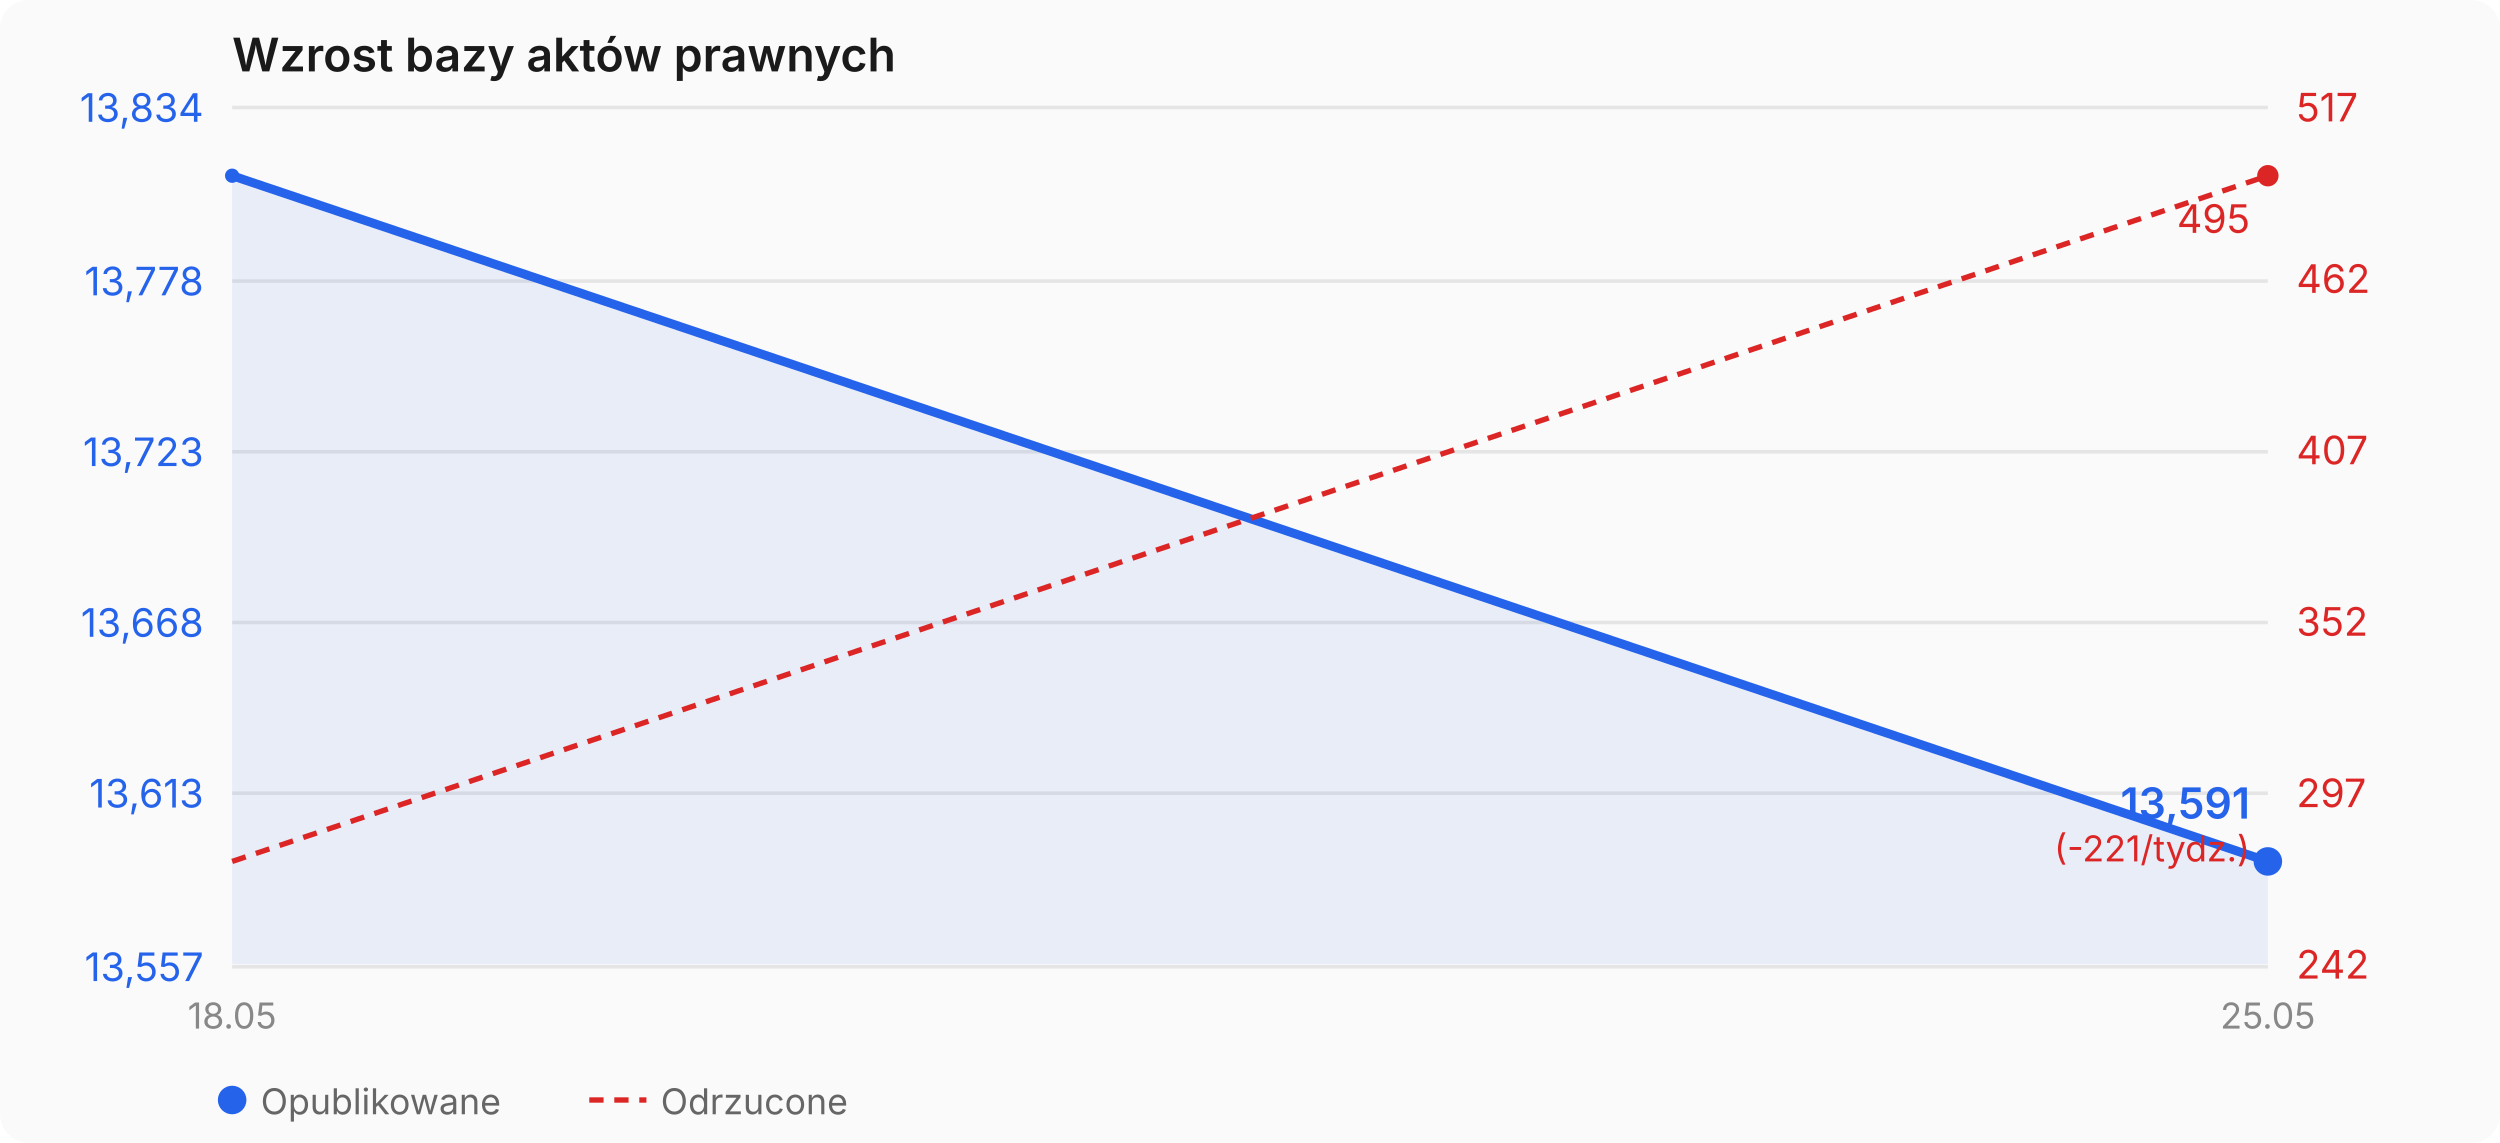
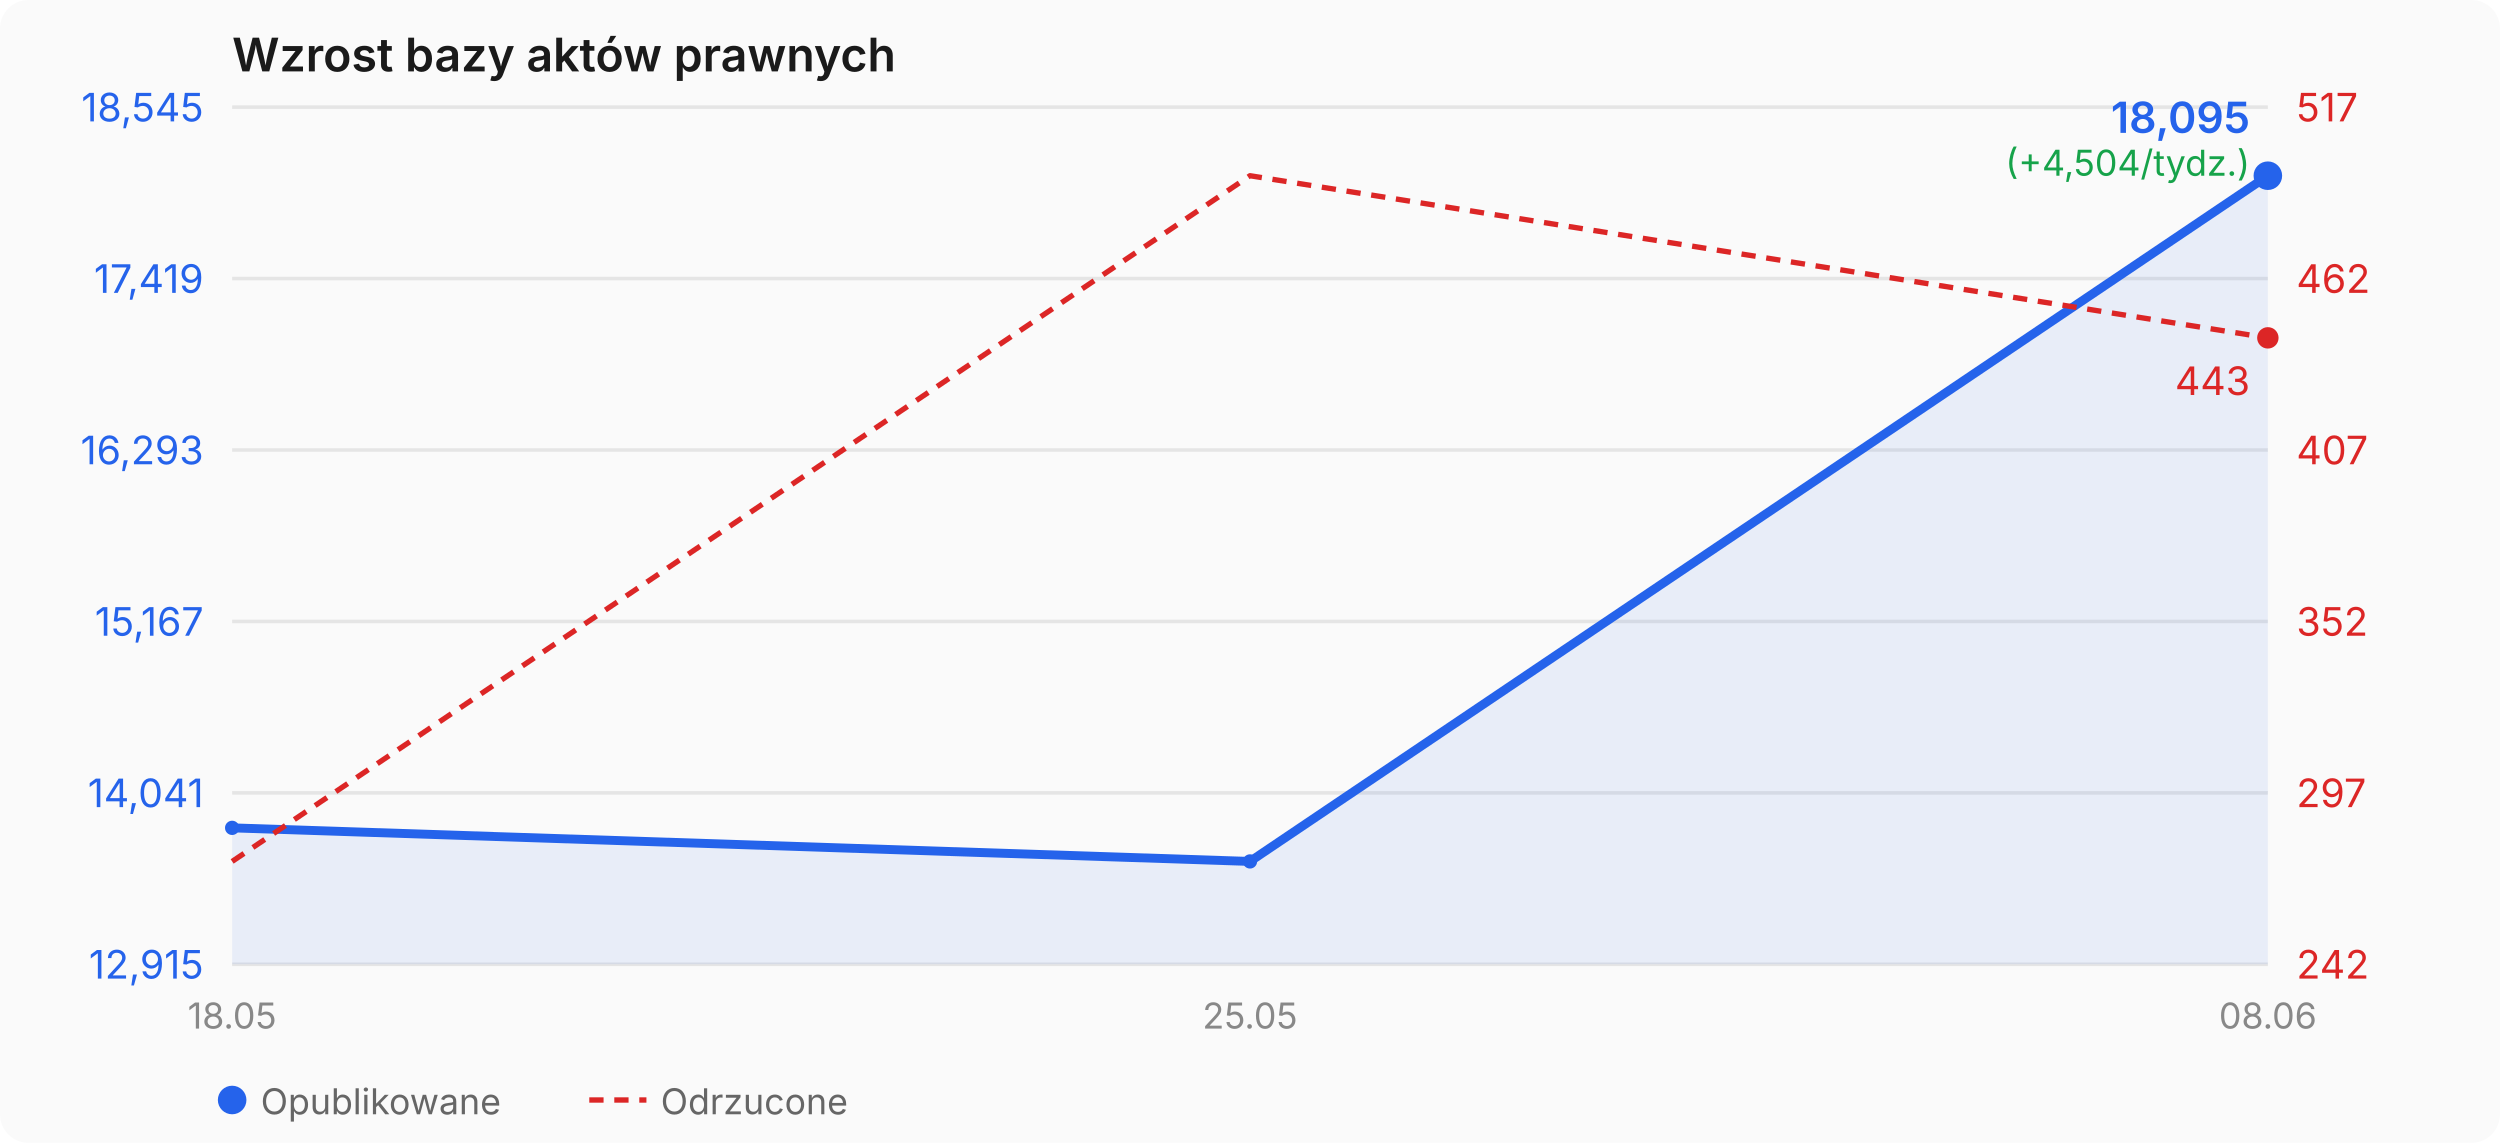
<svg xmlns="http://www.w3.org/2000/svg" viewBox="0 0 700 320" font-family="system-ui, -apple-system, sans-serif">
  <rect width="700" height="320" fill="#fafafa" rx="8" />
  <text x="65" y="20" font-size="13" font-weight="600" fill="#1a1a1a">Wzrost bazy aktów prawnych</text>
-   <line x1="65" y1="270.7" x2="635" y2="270.7" stroke="#e5e5e5" stroke-width="1" />
-   <line x1="65" y1="222.1" x2="635" y2="222.1" stroke="#e5e5e5" stroke-width="1" />
-   <line x1="65" y1="174.3" x2="635" y2="174.3" stroke="#e5e5e5" stroke-width="1" />
-   <line x1="65" y1="126.5" x2="635" y2="126.5" stroke="#e5e5e5" stroke-width="1" />
-   <line x1="65" y1="78.7" x2="635" y2="78.7" stroke="#e5e5e5" stroke-width="1" />
-   <line x1="65" y1="30.1" x2="635" y2="30.1" stroke="#e5e5e5" stroke-width="1" />
-   <text x="57" y="274.7" text-anchor="end" font-size="11" fill="#2563eb">13,557</text>
-   <text x="57" y="226.1" text-anchor="end" font-size="11" fill="#2563eb">13,613</text>
-   <text x="57" y="178.3" text-anchor="end" font-size="11" fill="#2563eb">13,668</text>
-   <text x="57" y="130.5" text-anchor="end" font-size="11" fill="#2563eb">13,723</text>
-   <text x="57" y="82.7" text-anchor="end" font-size="11" fill="#2563eb">13,778</text>
-   <text x="57" y="34.1" text-anchor="end" font-size="11" fill="#2563eb">13,834</text>
+   <line x1="65" y1="270.0" x2="635" y2="270.0" stroke="#e5e5e5" stroke-width="1" />
+   <line x1="65" y1="222.0" x2="635" y2="222.0" stroke="#e5e5e5" stroke-width="1" />
+   <line x1="65" y1="174.0" x2="635" y2="174.0" stroke="#e5e5e5" stroke-width="1" />
+   <line x1="65" y1="126.0" x2="635" y2="126.0" stroke="#e5e5e5" stroke-width="1" />
+   <line x1="65" y1="78.0" x2="635" y2="78.0" stroke="#e5e5e5" stroke-width="1" />
+   <line x1="65" y1="30.0" x2="635" y2="30.0" stroke="#e5e5e5" stroke-width="1" />
+   <text x="57" y="274.0" text-anchor="end" font-size="11" fill="#2563eb">12,915</text>
+   <text x="57" y="226.0" text-anchor="end" font-size="11" fill="#2563eb">14,041</text>
+   <text x="57" y="178.0" text-anchor="end" font-size="11" fill="#2563eb">15,167</text>
+   <text x="57" y="130.0" text-anchor="end" font-size="11" fill="#2563eb">16,293</text>
+   <text x="57" y="82.0" text-anchor="end" font-size="11" fill="#2563eb">17,419</text>
+   <text x="57" y="34.0" text-anchor="end" font-size="11" fill="#2563eb">18,545</text>
  <text x="643" y="274.0" text-anchor="start" font-size="11" fill="#dc2626">242</text>
  <text x="643" y="226.0" text-anchor="start" font-size="11" fill="#dc2626">297</text>
  <text x="643" y="178.0" text-anchor="start" font-size="11" fill="#dc2626">352</text>
  <text x="643" y="130.0" text-anchor="start" font-size="11" fill="#dc2626">407</text>
  <text x="643" y="82.0" text-anchor="start" font-size="11" fill="#dc2626">462</text>
  <text x="643" y="34.0" text-anchor="start" font-size="11" fill="#dc2626">517</text>
-   <polygon points="65.0,270.0 65.0,49.2 635.0,241.2 635.0,270.0" fill="#2563eb" fill-opacity="0.08" />
-   <polyline points="65.0,49.2 635.0,241.2" fill="none" stroke="#2563eb" stroke-width="2.5" stroke-linejoin="round" />
-   <polyline points="65.0,241.2 635.0,49.2" fill="none" stroke="#dc2626" stroke-width="1.5" stroke-dasharray="4,3" stroke-linejoin="round" />
-   <circle cx="65.0" cy="49.2" r="2" fill="#2563eb" />
-   <circle cx="635.0" cy="241.2" r="4" fill="#2563eb" />
-   <circle cx="635.0" cy="49.2" r="3" fill="#dc2626" />
-   <text x="630.0" y="229.2" text-anchor="end" font-size="12" font-weight="600" fill="#2563eb">13,591</text>
-   <text x="630.0" y="241.2" text-anchor="end" font-size="10" fill="#dc2626">(-221/tydz.)</text>
-   <text x="630.0" y="65.2" text-anchor="end" font-size="11" fill="#dc2626">495</text>
+   <polygon points="65.0,270.0 65.0,231.8 350.0,241.2 635.0,49.2 635.0,270.0" fill="#2563eb" fill-opacity="0.08" />
+   <polyline points="65.0,231.8 350.0,241.2 635.0,49.2" fill="none" stroke="#2563eb" stroke-width="2.5" stroke-linejoin="round" />
+   <polyline points="65.0,241.2 350.0,49.2 635.0,94.6" fill="none" stroke="#dc2626" stroke-width="1.5" stroke-dasharray="4,3" stroke-linejoin="round" />
+   <circle cx="65.0" cy="231.8" r="2" fill="#2563eb" />
+   <circle cx="350.0" cy="241.2" r="2" fill="#2563eb" />
+   <circle cx="635.0" cy="49.2" r="4" fill="#2563eb" />
+   <circle cx="635.0" cy="94.6" r="3" fill="#dc2626" />
+   <text x="630.0" y="37.2" text-anchor="end" font-size="12" font-weight="600" fill="#2563eb">18,095</text>
+   <text x="630.0" y="49.2" text-anchor="end" font-size="10" fill="#16a34a">(+4,504/tydz.)</text>
+   <text x="630.0" y="110.6" text-anchor="end" font-size="11" fill="#dc2626">443</text>
  <text x="65.0" y="288" text-anchor="middle" font-size="10" fill="#888">18.05</text>
-   <text x="635.0" y="288" text-anchor="middle" font-size="10" fill="#888">25.05</text>
+   <text x="350.0" y="288" text-anchor="middle" font-size="10" fill="#888">25.05</text>
+   <text x="635.0" y="288" text-anchor="middle" font-size="10" fill="#888">08.06</text>
  <circle cx="65" cy="308" r="4" fill="#2563eb" />
  <text x="73" y="312" font-size="10" fill="#666">Opublikowane</text>
  <line x1="165" y1="308" x2="181" y2="308" stroke="#dc2626" stroke-width="1.5" stroke-dasharray="4,3" />
  <text x="185" y="312" font-size="10" fill="#666">Odrzucone</text>
</svg>
